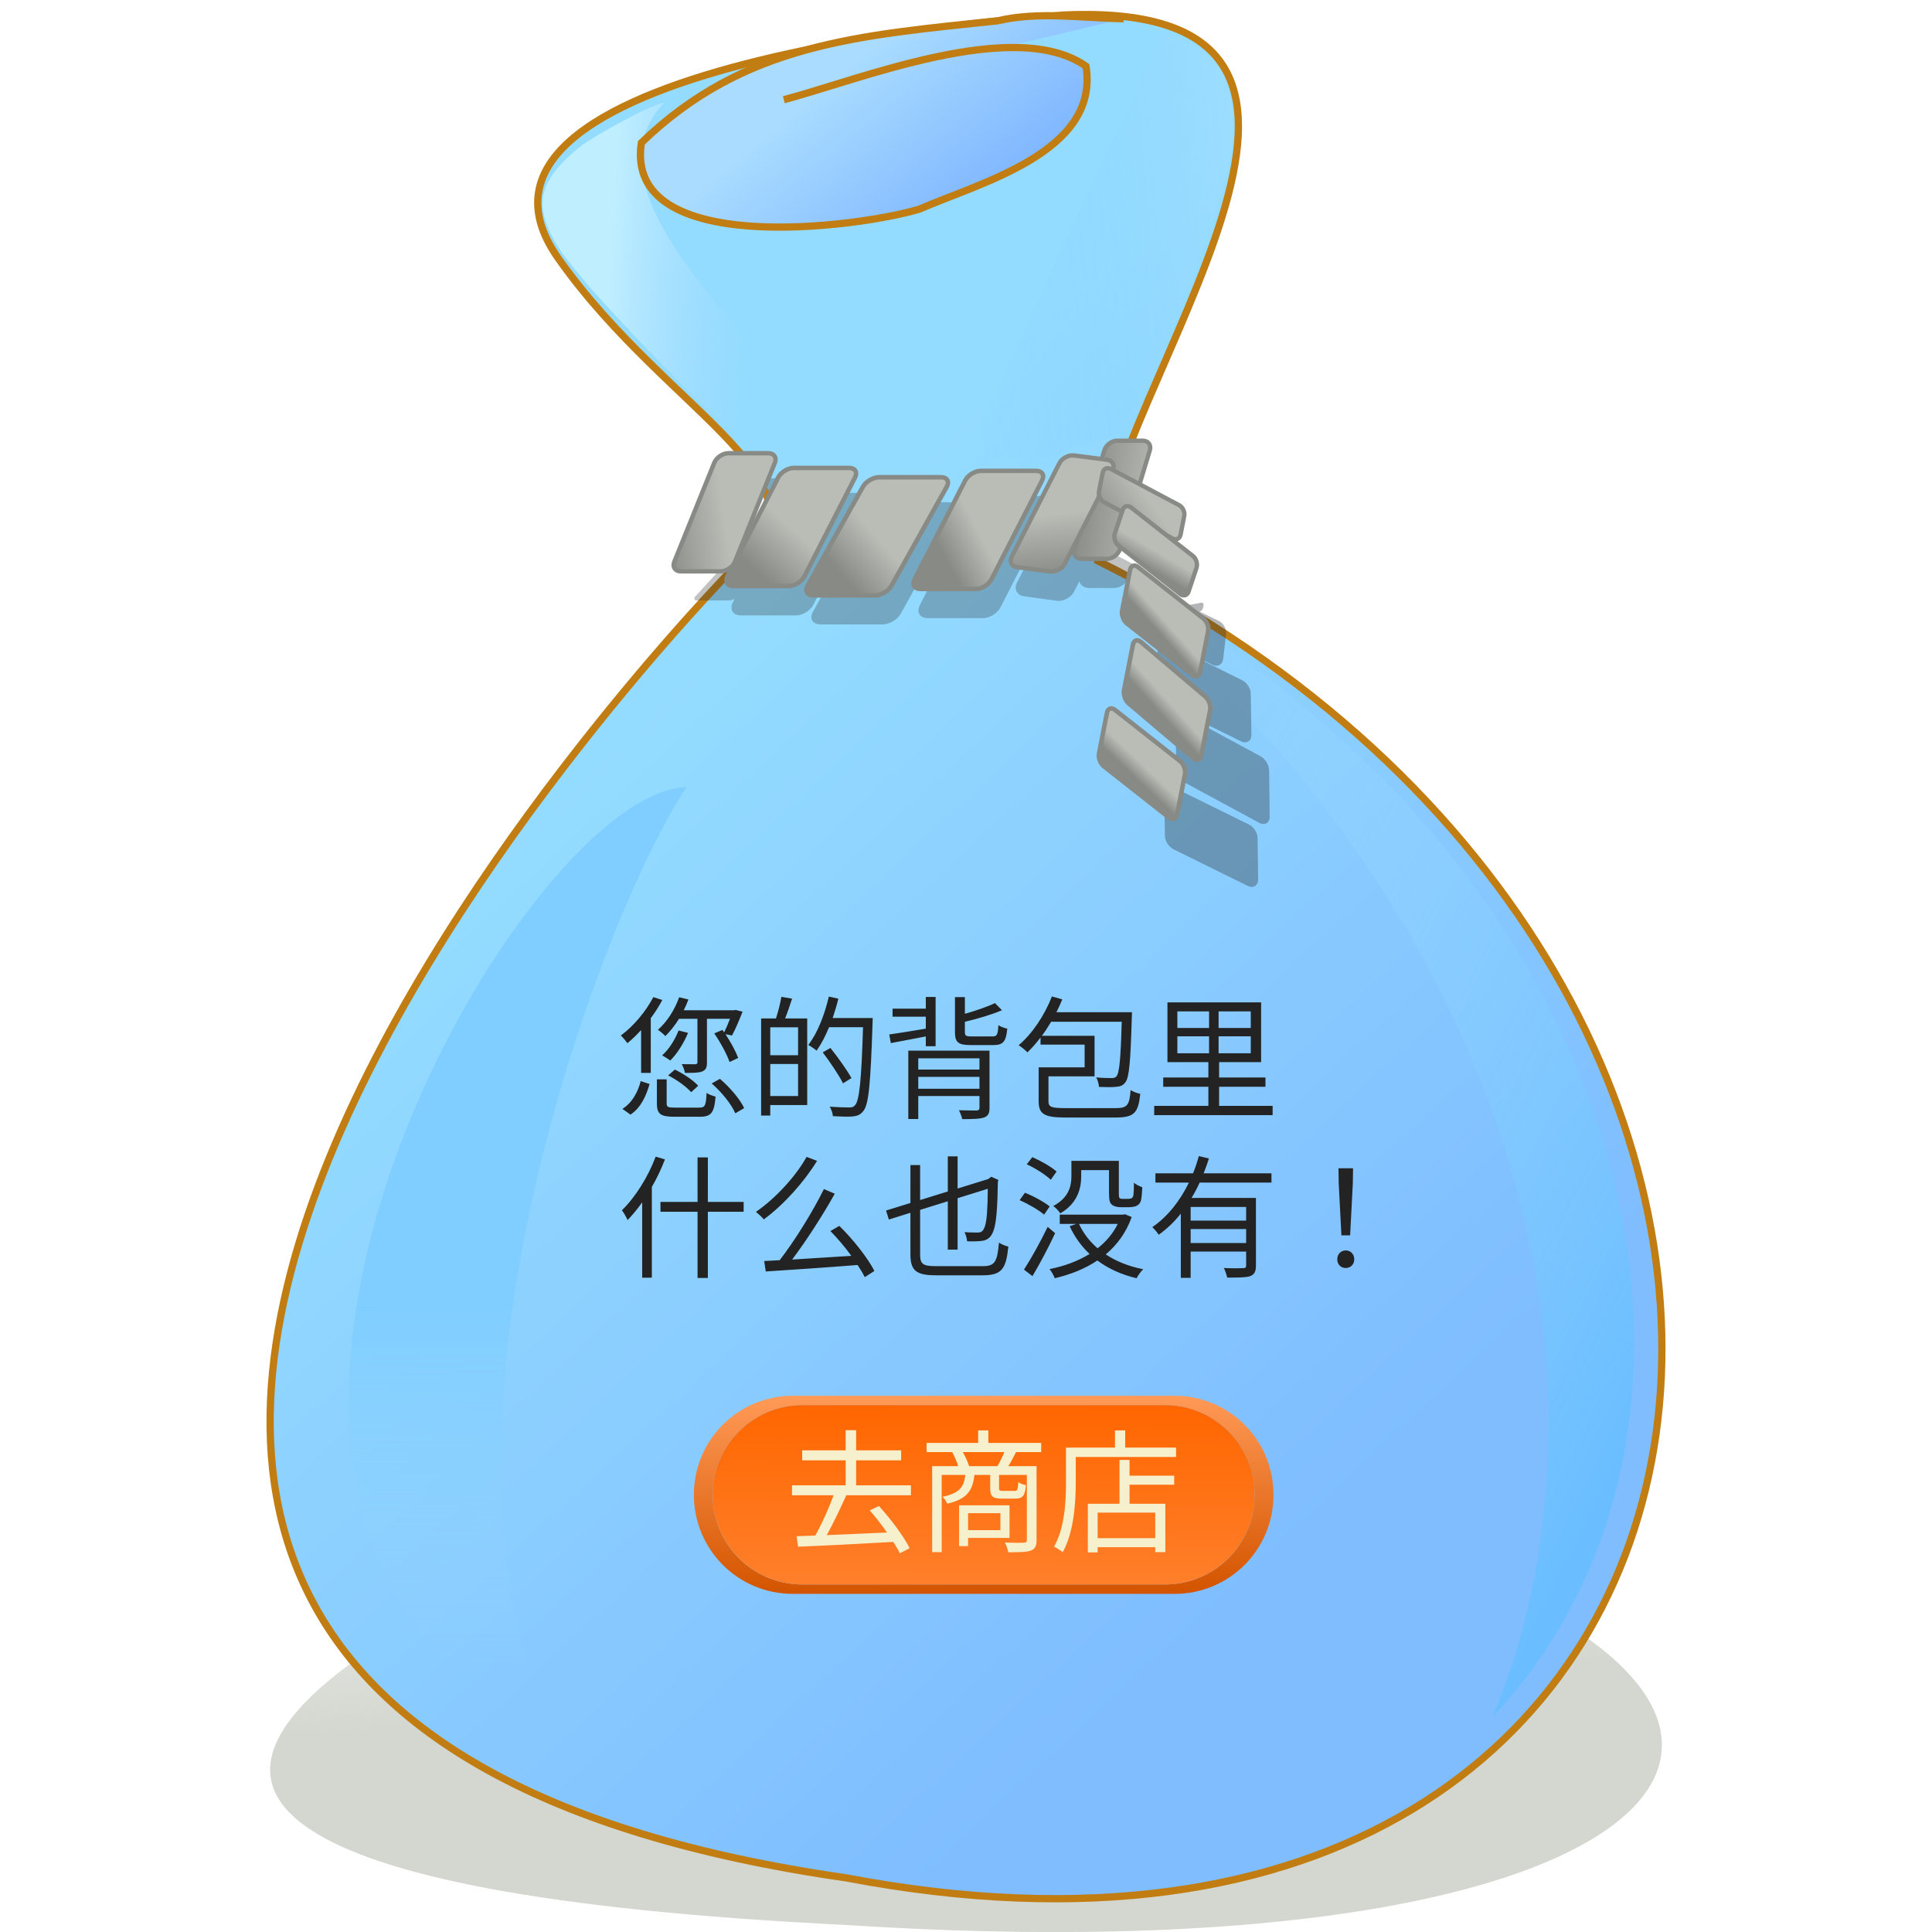
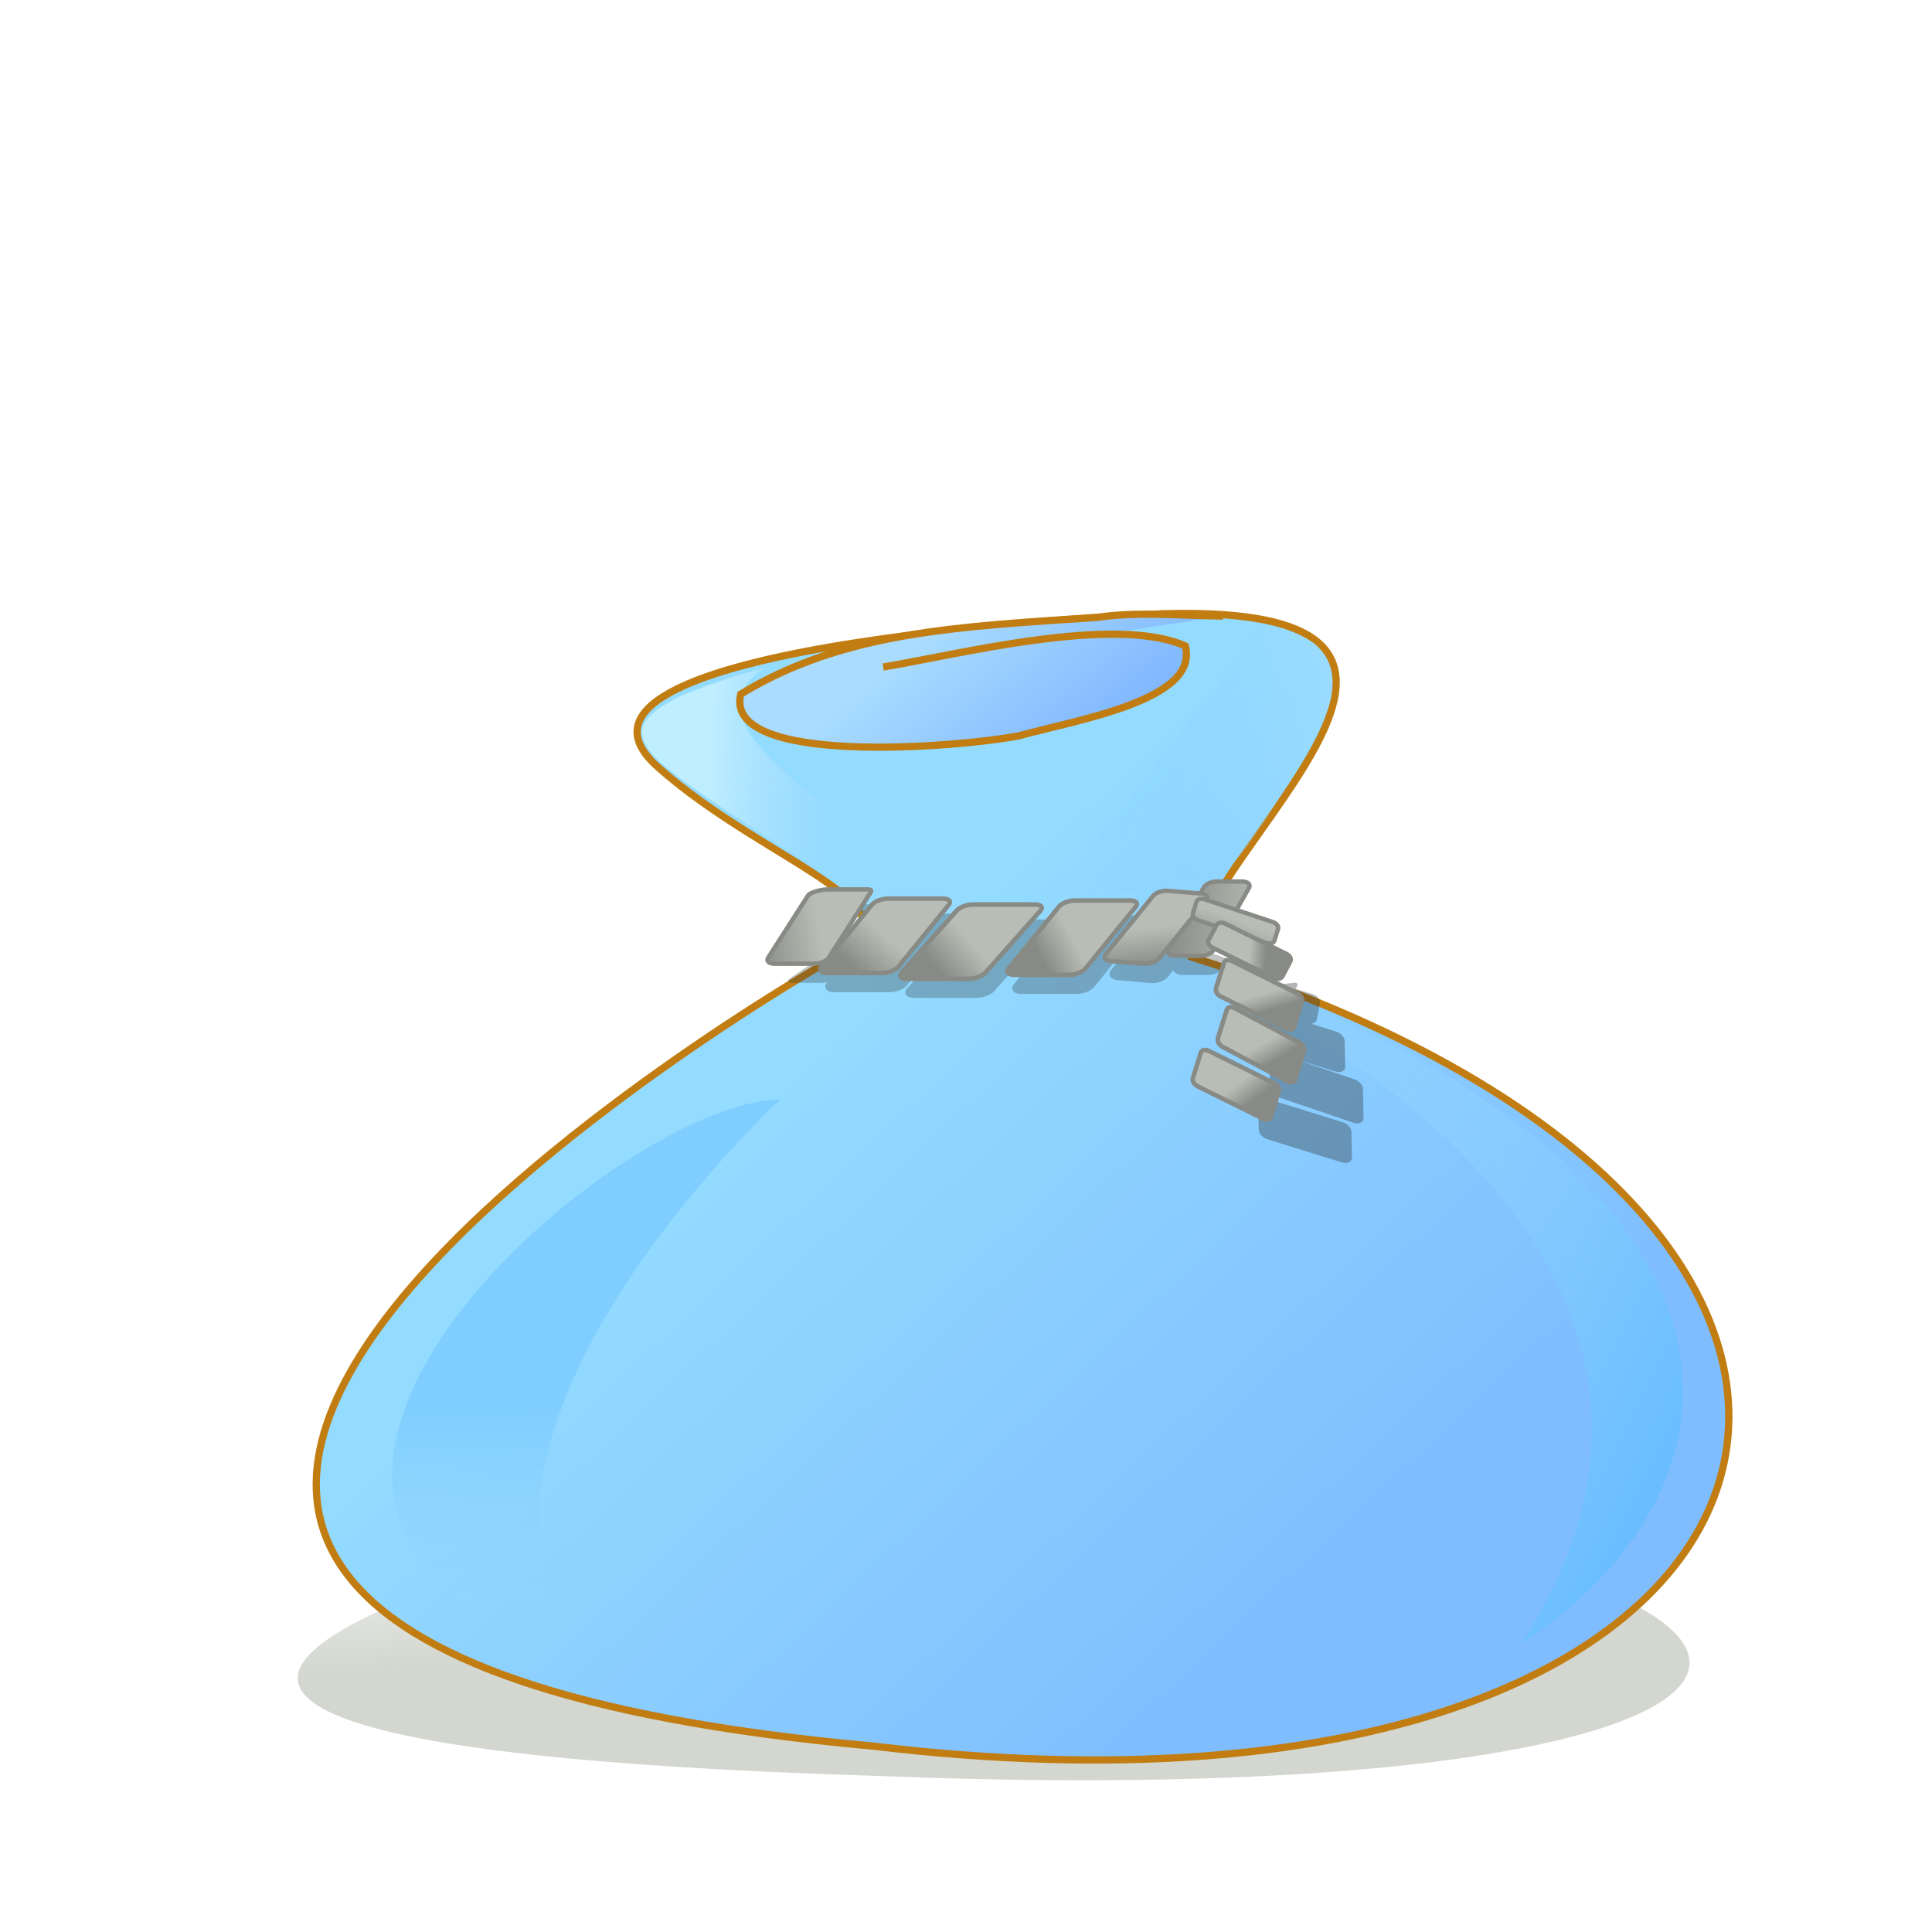
- <svg xmlns="http://www.w3.org/2000/svg" version="1.1" x="0px" y="0px" width="700px" height="700px" viewBox="0 0 700 700" enable-background="new 0 0 700 700" xml:space="preserve">
+ <svg xmlns="http://www.w3.org/2000/svg" version="1.1" id="图层_1" x="0px" y="0px" width="700px" height="700px" viewBox="0 0 700 700" enable-background="new 0 0 700 700" xml:space="preserve">
  <g id="背景">
-     <linearGradient id="SVGID_1_" gradientUnits="userSpaceOnUse" x1="0.884" y1="699.562" x2="0.826" y2="700.027" gradientTransform="matrix(504.269 0 0 -232.1615 -101.401 163026.547)">
+     <linearGradient id="SVGID_1_" gradientUnits="userSpaceOnUse" x1="1.303" y1="1.142" x2="1.265" y2="0.844" gradientTransform="matrix(504.269 0 0 232.1615 -300.6617 327.0826)">
      <stop offset="0" style="stop-color:#D3D7CF" />
      <stop offset="1" style="stop-color:#D3D7CF;stop-opacity:0" />
    </linearGradient>
-     <path fill="url(#SVGID_1_)" d="M385.637,467.914c0,0-234.998,5.028-183.388,29.962c40.46,19.546,104.74,28.033,63.146,38.32   c0,0-403.074,139.521,41.217,161.254c348.841,22.576,401.075-109.664,91.125-162.284   C401.518,513.82,517.979,465.983,385.637,467.914L385.637,467.914z" />
-     <linearGradient id="SVGID_2_" gradientUnits="userSpaceOnUse" x1="0.69" y1="700.051" x2="1.055" y2="699.53" gradientTransform="matrix(504.269 0 0 -682.6803 -101.401 478152.281)">
+     <path fill="url(#SVGID_1_)" d="M395.637,499.014c0,0-234.998,3.164-183.388,18.848c40.46,12.296,104.739,17.634,63.146,24.105   c0,0-403.074,87.766,41.217,101.435c348.841,14.202,401.075-68.982,91.125-102.084   C411.518,527.892,527.979,497.801,395.637,499.014L395.637,499.014z" />
+     <linearGradient id="SVGID_2_" gradientUnits="userSpaceOnUse" x1="1.177" y1="0.742" x2="1.447" y2="1.126" gradientTransform="matrix(504.269 0 0 682.6803 -300.6617 -135.2885)">
      <stop offset="0" style="stop-color:#94DCFF" />
      <stop offset="1" style="stop-color:#7FBDFF" />
    </linearGradient>
-     <path fill="url(#SVGID_2_)" stroke="#C17D11" stroke-width="2.632" d="M385.637,5.46c0,0-234.998,14.786-183.388,88.101   c40.46,57.475,104.74,82.429,63.146,112.681c0,0-403.074,410.274,41.217,474.148c348.841,66.384,401.075-322.46,91.125-477.206   c3.781-62.768,120.242-203.427-12.1-197.756V5.46z" />
-     <linearGradient id="SVGID_3_" gradientUnits="userSpaceOnUse" x1="0.569" y1="699.754" x2="0.569" y2="699.372" gradientTransform="matrix(122.3192 0 0 -345.0647 118.0779 241932.594)">
+     <path fill="url(#SVGID_2_)" stroke="#C17D11" stroke-width="2.632" d="M421.637,222.386c0,0-234.998,9.301-183.388,55.421   c40.46,36.152,102.739,51.85,61.146,70.88c0,0-427.074,243.805,17.217,283.984c348.841,41.758,425.075-188.565,115.125-285.907   c3.781-39.484,122.242-127.966-10.1-124.397V222.386z" />
+     <linearGradient id="SVGID_3_" gradientUnits="userSpaceOnUse" x1="0.839" y1="1.054" x2="0.839" y2="1.278" gradientTransform="matrix(122.3192 0 0 345.0647 109.7788 144.4042)">
      <stop offset="0" style="stop-color:#7FCEFF" />
      <stop offset="1" style="stop-color:#94D4FF;stop-opacity:0" />
    </linearGradient>
-     <path fill="url(#SVGID_3_)" d="M248.702,285.209c-61.022,1.268-213.37,267.552-47,345.065   C146.874,520.618,217.43,332.434,248.702,285.209L248.702,285.209z" />
-     <linearGradient id="SVGID_4_" gradientUnits="userSpaceOnUse" x1="1.101" y1="699.491" x2="0.366" y2="700.345" gradientTransform="matrix(174.984 0 0 -403.3155 382.4482 282670.719)">
+     <path fill="url(#SVGID_3_)" d="M282.702,398.361c-61.022,0.797-237.37,154.026-71,202.785   C156.874,532.167,251.43,428.068,282.702,398.361L282.702,398.361z" />
+     <linearGradient id="SVGID_4_" gradientUnits="userSpaceOnUse" x1="1.345" y1="1.209" x2="0.812" y2="0.591" gradientTransform="matrix(174.984 0 0 403.3155 347.8178 78.0032)">
      <stop offset="0" style="stop-color:#6ABEFF" />
      <stop offset="1" style="stop-color:#A9E3FF;stop-opacity:0.02" />
    </linearGradient>
-     <path fill="url(#SVGID_4_)" d="M419.69,218.728c-1.028,2.398-1.926,4.671-2.646,6.948   c139.582,123.227,170.372,284.787,123.738,396.361c94.757-100.292,60.186-294.424-121.092-403.315V218.728z" />
-     <linearGradient id="SVGID_5_" gradientUnits="userSpaceOnUse" x1="0.246" y1="699.49" x2="0.689" y2="699.461" gradientTransform="matrix(112.4288 0 0 -130.363 193.224 91286.062)">
+     <path fill="url(#SVGID_4_)" d="M453.69,356.543c-1.028,1.507-1.926,2.938-2.646,4.369   c139.581,77.516,146.372,164.869,99.737,235.054c94.757-63.089,84.187-170.931-97.092-239.429V356.543L453.69,356.543z" />
+     <linearGradient id="SVGID_5_" gradientUnits="userSpaceOnUse" x1="0.594" y1="2.941" x2="1.021" y2="2.968" gradientTransform="matrix(112.4288 0 0 130.363 189.865 -103.5748)">
      <stop offset="0" style="stop-color:#BFEEFF" />
      <stop offset="1" style="stop-color:#A9DAFF;stop-opacity:0" />
    </linearGradient>
-     <path fill="url(#SVGID_5_)" d="M240.702,37.196c-6.079,1.094-24.653,11.822-29.634,15.25c-7.182,5.771-15.796,13.48-14.365,23.703   c1.943,11.147,10.212,19.672,17.142,28.112c15.349,17.134,31.376,33.695,48.19,49.394c4.479,4.073,9.242,8.458,15.529,8.911   c3.852,5.211,10.89,3.695,16.611,3.56c4.611-0.878,12.768,1.629,14.799,1.42c-30.68-42.005-100.822-96.89-68.274-130.351   L240.702,37.196z" />
-     <linearGradient id="SVGID_6_" gradientUnits="userSpaceOnUse" x1="1.375" y1="699.698" x2="-0.048" y2="699.477" gradientTransform="matrix(99.03 0 0 -156.972 351.1624 109900.508)">
+     <path fill="url(#SVGID_5_)" d="M276.702,242.349c-6.079,0.688-24.653,7.437-29.635,9.594c-7.182,3.63-15.796,8.479-14.364,14.909   c1.942,7.014,10.212,12.375,17.142,17.686c15.349,10.777,31.376,21.194,48.19,31.07c4.479,2.563,9.241,5.32,15.528,5.605   c3.853,3.277,8.891,2.324,14.611,2.239c4.61-0.552,12.768,1.024,14.799,0.892c-30.68-26.423-98.822-60.947-66.274-81.996   L276.702,242.349z" />
+     <linearGradient id="SVGID_6_" gradientUnits="userSpaceOnUse" x1="1.679" y1="2.442" x2="0.29" y2="2.657" gradientTransform="matrix(99.03 0 0 156.972 354.524 -128.7699)">
      <stop offset="0" style="stop-color:#A9E3FF" />
      <stop offset="1" style="stop-color:#7FCEFF;stop-opacity:0" />
    </linearGradient>
-     <path fill="url(#SVGID_6_)" d="M421.307,12.065c-24.511,52.29-49.023,104.579-73.531,156.869c6.788,0.933,12.284-4.85,19.769-3.228   c6.442-0.368,13.446,0.733,19.38-2.303c4.421-5.615,12.691-1.898,17.582-6.704c8.427-8.194,12.125-19.806,16.928-30.251   c9.046-22.366,19.083-44.6,24.122-68.303c2.181-11.783,2.105-25.25-5.147-35.356C435.698,17.018,428.411,13.742,421.307,12.065   L421.307,12.065z" />
-     <linearGradient id="SVGID_7_" gradientUnits="userSpaceOnUse" x1="1.049" y1="698.942" x2="0.555" y2="699.205" gradientTransform="matrix(175.0842 0 0 -76.592 197.3104 53587.973)">
+     <path fill="url(#SVGID_6_)" d="M457.307,226.541c-24.511,32.893-51.023,65.784-75.531,98.677c6.788,0.588,12.284-3.051,19.77-2.03   c6.441-0.232,15.445,0.461,21.38-1.449c4.421-3.532,12.69-1.194,17.582-4.216c8.427-5.156,12.125-12.459,16.928-19.031   c9.046-14.069,19.083-28.054,24.122-42.964c2.181-7.412,2.104-15.884-5.147-22.241C471.698,229.657,464.41,227.596,457.307,226.541   L457.307,226.541z" />
+     <linearGradient id="SVGID_7_" gradientUnits="userSpaceOnUse" x1="1.439" y1="5.121" x2="0.944" y2="4.858" gradientTransform="matrix(175.0842 0 0 76.592 162.5711 -135.1053)">
      <stop offset="0" style="stop-color:#7FB6FF" />
      <stop offset="1" style="stop-color:#A9DCFF" />
    </linearGradient>
-     <path fill="url(#SVGID_7_)" stroke="#C17D11" stroke-width="2.62" d="M407.12,6.782c-15.207-0.233-30.615-2.729-45.646,0.748   c-50.362,5.354-91.8,8.126-129.099,44.205c-6.347,41.631,78.064,30.881,100.818,24.014c21.433-9.428,65.395-20.564,60.274-51.782   c-25.868-18.031-82.096,4.958-109.471,12.161" />
-     <radialGradient id="SVGID_8_" cx="138.986" cy="367.93" r="16.5" gradientTransform="matrix(2.0397 0 0 -2.5342 70.0883 1943.036)" gradientUnits="userSpaceOnUse">
+     <path fill="url(#SVGID_7_)" stroke="#C17D11" stroke-width="2.62" d="M443.119,223.218c-15.207-0.147-30.614-1.717-45.646,0.47   c-50.362,3.369-91.8,5.112-129.099,27.808c-6.348,26.187,78.063,19.425,100.817,15.105c21.434-5.93,65.396-12.935,60.274-32.573   c-25.868-11.342-82.097,3.118-109.471,7.649" />
+     <radialGradient id="SVGID_8_" cx="118.453" cy="295.69" r="16.5" gradientTransform="matrix(2.0397 0 0 1.5941 121.9677 369.0484)" gradientUnits="userSpaceOnUse">
      <stop offset="0" style="stop-color:#FFFFC0" />
      <stop offset="1" style="stop-color:#FFFFC0;stop-opacity:0" />
    </radialGradient>
-     <path fill="url(#SVGID_8_)" d="M345.052,585.445c-1.319,1.319-28.368-22.644-30.13-22.027c-1.761,0.616-7.968,36.217-9.822,36.008   s0.018-36.298-1.563-37.29c-1.58-0.993-33.283,16.351-34.276,14.771c-0.992-1.58,28.389-22.619,28.18-24.473   c-0.208-1.854-33.534-15.828-32.918-17.589c0.616-1.762,35.383,8.093,36.703,6.773c1.319-1.32-8.534-36.088-6.773-36.704   c1.762-0.616,15.734,32.71,17.589,32.919s22.893-29.173,24.473-28.18s-15.764,32.696-14.771,34.276   c0.992,1.58,37.081-0.291,37.29,1.563s-35.391,8.062-36.008,9.823C322.408,557.077,346.372,584.127,345.052,585.445   L345.052,585.445z" />
+     <path fill="url(#SVGID_8_)" d="M355.052,572.946c-1.319,0.831-28.368-14.243-30.13-13.854c-1.762,0.387-7.969,22.782-9.822,22.651   c-1.854-0.133,0.018-22.834-1.563-23.458c-1.579-0.624-33.282,10.284-34.275,9.291c-0.992-0.993,28.389-14.229,28.18-15.394   c-0.208-1.167-33.533-9.958-32.918-11.065c0.616-1.107,35.383,5.091,36.703,4.261c1.319-0.83-8.534-22.701-6.772-23.089   c1.762-0.386,15.733,20.577,17.588,20.709c1.855,0.132,22.894-18.352,24.474-17.728c1.58,0.625-15.765,20.566-14.771,21.562   c0.992,0.993,37.081-0.182,37.29,0.983c0.209,1.166-35.391,5.071-36.008,6.178C332.407,555.102,356.371,572.119,355.052,572.946   L355.052,572.946z" />
    <g>
-       <path opacity="0.301" fill="#2E3436" stroke="#2E3436" stroke-width="1.538" stroke-linejoin="round" enable-background="new    " d="    M405.057,170.284c-1.056,0.61-1.919,1.505-2.263,2.64l-1.005,3.268l-10.057-1.382c-2.027-0.263-4.35,1.069-5.279,2.891    l-17.346,33.813c-0.929,1.821-0.016,3.509,2.011,3.771l11.941,1.634c2.028,0.263,4.477-1.069,5.405-2.891l4.525-8.799l-1.131,3.52    c-0.583,1.926,0.628,3.52,2.64,3.52h9.175c2.012,0,4.068-1.594,4.651-3.52l1.257-4.022c-3.673-1.955-7.407-3.895-11.188-5.782    C398.897,190.609,401.428,180.839,405.057,170.284L405.057,170.284z M278.106,174.054c3.723,9.573,1.057,18.452-11.941,27.905    c0,0-5.58,5.729-13.827,14.832h11.438c1.924,0,3.983-1.291,4.902-3.017l-2.514,4.902c-0.986,1.926-0.028,3.52,2.137,3.52h20.111    c2.164,0,4.671-1.594,5.656-3.52l18.352-35.823c0.986-1.926,0.028-3.52-2.137-3.52h-20.111c-2.163,0-4.67,1.594-5.656,3.52    l-15.335,30.041l14.204-35.446c0.776-1.925-0.312-3.394-2.389-3.394L278.106,174.054L278.106,174.054z M358.048,180.466    c-2.163,0-4.796,1.469-5.782,3.394l-18.352,35.823c-0.985,1.926-0.028,3.52,2.137,3.52h20.112c2.163,0,4.67-1.594,5.655-3.52    l18.353-35.823c0.985-1.925,0.028-3.394-2.137-3.394H358.048L358.048,180.466z M321.094,182.728c-2.206,0-4.833,1.594-5.908,3.52    l-19.986,35.823c-1.075,1.926-0.194,3.394,2.012,3.394h22.5c2.205,0,4.831-1.468,5.907-3.394l19.986-35.823    c1.075-1.926,0.194-3.52-2.012-3.52H321.094z" />
+       <path opacity="0.301" fill="#2E3436" stroke="#2E3436" stroke-width="1.538" stroke-linejoin="round" enable-background="new    " d="    M439.057,326.068c-1.056,0.384-1.919,0.947-2.263,1.66l-1.006,2.057l-10.057-0.87c-2.027-0.165-4.35,0.672-5.279,1.819    l-17.346,21.27c-0.929,1.145-0.016,2.207,2.011,2.371l11.941,1.029c2.028,0.165,4.477-0.673,5.405-1.818l4.524-5.536l-1.131,2.215    c-0.583,1.21,0.628,2.214,2.64,2.214h9.176c2.012,0,4.067-1.004,4.65-2.214l1.257-2.531c-3.673-1.229-7.406-2.45-11.188-3.637    C432.897,338.854,435.428,332.708,439.057,326.068L439.057,326.068z M312.106,328.44c3.724,6.021,1.058,11.606-11.94,17.553    c0,0-5.58,3.603-13.827,9.33h11.438c1.925,0,3.983-0.813,4.902-1.897l-2.514,3.084c-0.986,1.21-0.028,2.213,2.137,2.213h20.111    c2.164,0,4.671-1.003,5.655-2.213l18.353-22.535c0.985-1.211,0.027-2.214-2.138-2.214h-20.11c-2.163,0-4.67,1.002-5.656,2.214    l-15.335,18.897l14.204-22.298c0.776-1.21-0.313-2.134-2.389-2.134H312.106L312.106,328.44z M392.048,332.473    c-2.163,0-4.796,0.925-5.782,2.135l-18.353,22.535c-0.984,1.21-0.027,2.213,2.138,2.213h20.111c2.163,0,4.67-1.003,5.655-2.213    l18.354-22.535c0.984-1.21,0.027-2.135-2.138-2.135H392.048L392.048,332.473z M355.094,333.896c-2.206,0-4.833,1.002-5.908,2.214    L329.2,358.643c-1.075,1.212-0.194,2.136,2.012,2.136h22.5c2.204,0,4.831-0.924,5.906-2.136l19.986-22.533    c1.075-1.212,0.194-2.214-2.012-2.214H355.094z" />
      <g>
-         <linearGradient id="SVGID_9_" gradientUnits="userSpaceOnUse" x1="0.396" y1="698.355" x2="0.221" y2="698.077" gradientTransform="matrix(27.85 0 21.9147 -42.7937 -14960.753 30077.182)">
+         <linearGradient id="SVGID_9_" gradientUnits="userSpaceOnUse" x1="4.226" y1="7.24" x2="4.071" y2="7.487" gradientTransform="matrix(27.85 0 -21.9147 42.7937 429.4586 29.8174)">
          <stop offset="0" style="stop-color:#BABDB6" />
          <stop offset="1" style="stop-color:#888A85" />
        </linearGradient>
-         <path fill="url(#SVGID_9_)" stroke="#888A85" stroke-width="1.63" stroke-linejoin="round" d="M355.4,170.602h20.041     c2.156,0,3.107,1.556,2.124,3.476L359.21,209.92c-0.983,1.92-3.528,3.476-5.685,3.476h-20.04c-2.157,0-3.108-1.556-2.125-3.476     l18.354-35.842C350.698,172.158,353.243,170.602,355.4,170.602z" />
-         <linearGradient id="SVGID_10_" gradientUnits="userSpaceOnUse" x1="0.553" y1="698.355" x2="0.393" y2="698.03" gradientTransform="matrix(30.3788 0 23.9054 -42.7957 -16393.482 30080.875)">
+         <path fill="url(#SVGID_9_)" stroke="#888A85" stroke-width="1.63" stroke-linejoin="round" d="M389.4,326.268h20.041     c2.156,0,3.107,0.979,2.124,2.186l-18.354,22.548c-0.983,1.207-3.528,2.186-5.686,2.186h-20.04c-2.157,0-3.107-0.979-2.125-2.186     l18.354-22.548C384.698,327.247,387.242,326.268,389.4,326.268z" />
+         <linearGradient id="SVGID_10_" gradientUnits="userSpaceOnUse" x1="4.428" y1="7.222" x2="4.292" y2="7.497" gradientTransform="matrix(30.3788 0 -23.9054 42.7957 389.9468 32.0852)">
          <stop offset="0" style="stop-color:#BABDB6" />
          <stop offset="1" style="stop-color:#888A85" />
        </linearGradient>
-         <path fill="url(#SVGID_10_)" stroke="#888A85" stroke-width="1.646" stroke-linejoin="round" d="M318.555,172.914h22.417     c2.198,0,3.111,1.557,2.039,3.476l-20.022,35.845c-1.072,1.92-3.724,3.476-5.922,3.476H294.65c-2.198,0-3.111-1.556-2.039-3.476     l20.021-35.845C313.704,174.47,316.357,172.914,318.555,172.914z" />
-         <linearGradient id="SVGID_11_" gradientUnits="userSpaceOnUse" x1="-0.008" y1="698.678" x2="-1.613" y2="698.106" gradientTransform="matrix(16.4584 0 12.9512 -42.795 -8626.461 30067.182)">
+         <path fill="url(#SVGID_10_)" stroke="#888A85" stroke-width="1.646" stroke-linejoin="round" d="M352.555,327.721h22.417     c2.198,0,3.11,0.981,2.039,2.188l-20.022,22.548c-1.072,1.209-3.724,2.186-5.922,2.186H328.65c-2.197,0-3.11-0.977-2.039-2.186     l20.021-22.548C347.703,328.701,350.357,327.721,352.555,327.721z" />
+         <linearGradient id="SVGID_11_" gradientUnits="userSpaceOnUse" x1="3.671" y1="6.947" x2="1.747" y2="7.634" gradientTransform="matrix(16.4584 0 -12.9512 42.795 490.5176 18.8953)">
          <stop offset="0" style="stop-color:#BABDB6" />
          <stop offset="1" style="stop-color:#888A85" />
        </linearGradient>
-         <path fill="url(#SVGID_11_)" stroke="#888A85" stroke-width="1.572" stroke-linejoin="round" d="M404.829,159.669h9.196     c2.005,0,3.16,1.557,2.579,3.476l-10.848,35.845c-0.581,1.919-2.678,3.476-4.683,3.476h-9.196c-2.006,0-3.16-1.557-2.579-3.476     l10.848-35.845C400.727,161.225,402.823,159.669,404.829,159.669z" />
-         <linearGradient id="SVGID_12_" gradientUnits="userSpaceOnUse" x1="0.172" y1="698.21" x2="0.243" y2="697.618" gradientTransform="matrix(19.2604 2.4913 20.6447 -40.4792 -14032.824 28448.588)">
+         <path fill="url(#SVGID_11_)" stroke="#888A85" stroke-width="1.572" stroke-linejoin="round" d="M440.828,319.391h9.196     c2.005,0,3.16,0.978,2.579,2.186l-12.848,22.549c-0.581,1.207-2.679,2.186-4.684,2.186h-9.195c-2.007,0-3.16-0.979-2.579-2.186     l12.848-22.549C436.727,320.369,438.823,319.391,440.828,319.391z" />
+         <linearGradient id="SVGID_12_" gradientUnits="userSpaceOnUse" x1="5.225" y1="7.453" x2="5.27" y2="7.822" gradientTransform="matrix(19.2604 2.4913 -20.6447 40.4792 472.0482 21.2665)">
          <stop offset="0" style="stop-color:#BABDB6" />
          <stop offset="1" style="stop-color:#888A85" />
        </linearGradient>
-         <path fill="url(#SVGID_12_)" stroke="#888A85" stroke-width="1.585" stroke-linejoin="round" d="M389.172,165.033l11.94,1.544     c2.021,0.262,2.91,1.945,1.983,3.762l-17.291,33.903c-0.926,1.816-3.315,3.076-5.337,2.814l-11.94-1.545     c-2.021-0.261-2.909-1.945-1.983-3.761l17.292-33.903C384.762,166.031,387.152,164.771,389.172,165.033z" />
-         <linearGradient id="SVGID_13_" gradientUnits="userSpaceOnUse" x1="0.396" y1="698.355" x2="0.245" y2="697.982" gradientTransform="matrix(27.85 0 21.9147 -42.7937 -15028.534 30076.119)">
+         <path fill="url(#SVGID_12_)" stroke="#888A85" stroke-width="1.585" stroke-linejoin="round" d="M423.172,322.765l11.939,0.972     c2.021,0.163,2.91,1.223,1.983,2.366l-17.291,21.326c-0.926,1.143-3.315,1.935-5.337,1.771l-11.94-0.972     c-2.021-0.164-2.909-1.225-1.982-2.366l17.292-21.326C418.762,323.392,421.152,322.6,423.172,322.765z" />
+         <linearGradient id="SVGID_13_" gradientUnits="userSpaceOnUse" x1="4.235" y1="7.25" x2="4.112" y2="7.555" gradientTransform="matrix(27.85 0 -21.9147 42.7937 361.6773 28.7549)">
          <stop offset="0" style="stop-color:#BABDB6" />
          <stop offset="1" style="stop-color:#888A85" />
        </linearGradient>
-         <path fill="url(#SVGID_13_)" stroke="#888A85" stroke-width="1.63" stroke-linejoin="round" d="M287.626,169.539h20.04     c2.156,0,3.107,1.556,2.125,3.476l-18.355,35.843c-0.982,1.919-3.527,3.476-5.685,3.476h-20.04c-2.156,0-3.107-1.557-2.125-3.476     l18.355-35.843C282.924,171.094,285.469,169.539,287.626,169.539z" />
-         <linearGradient id="SVGID_14_" gradientUnits="userSpaceOnUse" x1="-0.116" y1="698.353" x2="-0.648" y2="697.781" gradientTransform="matrix(21.9497 0 17.2717 -42.7938 -11796.741 30070.83)">
+         <path fill="url(#SVGID_13_)" stroke="#888A85" stroke-width="1.63" stroke-linejoin="round" d="M321.626,325.6h20.04     c2.155,0,3.106,0.979,2.125,2.186l-18.355,22.548c-0.981,1.206-3.526,2.186-5.685,2.186h-20.04c-2.156,0-3.107-0.979-2.125-2.186     l18.354-22.548C316.924,326.578,319.469,325.6,321.626,325.6z" />
+         <linearGradient id="SVGID_14_" gradientUnits="userSpaceOnUse" x1="3.588" y1="7.292" x2="3.073" y2="7.846" gradientTransform="matrix(21.9497 0 -17.2717 42.7938 343.9998 23.3769)">
          <stop offset="0" style="stop-color:#BABDB6" />
          <stop offset="1" style="stop-color:#888A85" />
        </linearGradient>
-         <path fill="url(#SVGID_14_)" stroke="#888A85" stroke-width="1.597" stroke-linejoin="round" d="M263.937,164.212h14.454     c2.07,0,3.12,1.556,2.346,3.476l-14.467,35.842c-0.774,1.92-3.081,3.476-5.15,3.476h-14.454c-2.069,0-3.12-1.556-2.345-3.476     l14.466-35.842C259.561,165.767,261.867,164.212,263.937,164.212z" />
+         <path fill="url(#SVGID_14_)" stroke="#888A85" stroke-width="1.597" stroke-linejoin="round" d="M299.937,322.248h14.454     c2.07,0,1.12,0.981,0.346,2.188l-14.467,22.546c-0.773,1.207-3.081,2.187-5.149,2.187h-14.454c-2.069,0-3.12-0.98-2.346-2.187     l14.467-22.546C293.561,323.227,297.867,322.248,299.937,322.248z" />
      </g>
-       <path opacity="0.365" fill="#2E3436" stroke="#2E3436" stroke-width="1.538" stroke-linejoin="round" enable-background="new    " d="    M411.991,223.668c-0.173,1.521,0.744,3.25,2.115,3.922l25.534,12.582c1.375,0.675,2.599,0.031,2.771-1.484l1.058-8.962    c0.173-1.521-0.769-3.371-2.144-4.043l-10.731-5.181l2.176,0.567c1.448,0.414,2.566-0.446,2.542-1.95L411.991,223.668    L411.991,223.668z M420.808,233.752c-0.466,0.294-0.684,0.877-0.671,1.686l0.217,14.987c0.024,1.616,1.234,3.467,2.687,4.183    l26.97,13.306c1.452,0.716,2.646,0.036,2.623-1.58l-0.218-14.987c-0.023-1.617-1.234-3.472-2.687-4.188l-26.998-13.427    C422.007,233.374,421.275,233.458,420.808,233.752L420.808,233.752z M427.389,259.981c-0.467,0.285-0.684,0.86-0.672,1.686    l0.213,16.785c0.024,1.648,1.287,3.651,2.739,4.432l26.985,14.589c1.452,0.78,2.643,0.064,2.619-1.584l-0.214-16.785    c-0.023-1.649-1.282-3.648-2.734-4.433l-26.986-14.585C428.612,259.691,427.856,259.699,427.389,259.981L427.389,259.981z     M424.131,285.856c-0.934-0.02-1.553,0.651-1.533,1.866l0.246,15.108c0.023,1.616,1.23,3.471,2.683,4.187l26.97,13.306    c1.451,0.712,2.622-0.088,2.594-1.705l-0.217-14.987c-0.024-1.621-1.231-3.471-2.683-4.187l-26.974-13.307    C424.855,285.961,424.441,285.86,424.131,285.856L424.131,285.856z" />
+       <path opacity="0.365" fill="#2E3436" stroke="#2E3436" stroke-width="1.538" stroke-linejoin="round" enable-background="new    " d="    M445.99,359.648c-0.173,0.957,0.744,2.045,2.115,2.468l25.534,7.913c1.375,0.426,2.599,0.021,2.771-0.933l1.059-5.637    c0.173-0.957-0.77-2.12-2.145-2.544l-10.73-3.258l2.176,0.355c1.448,0.262,2.566-0.28,2.542-1.227L445.99,359.648L445.99,359.648z     M454.808,365.992c-0.466,0.185-0.685,0.553-0.671,1.061l0.217,9.428c0.024,1.017,1.234,2.182,2.688,2.631l26.97,8.37    c1.452,0.449,2.646,0.022,2.623-0.994l-0.218-9.428c-0.023-1.017-1.234-2.184-2.688-2.634l-26.998-8.446    C456.007,365.755,455.275,365.806,454.808,365.992L454.808,365.992z M461.389,382.491c-0.467,0.181-0.685,0.542-0.672,1.062    l0.213,10.558c0.023,1.037,1.287,2.298,2.739,2.787l26.984,9.18c1.452,0.489,2.644,0.038,2.619-0.997l-0.214-10.559    c-0.023-1.038-1.282-2.297-2.734-2.79l-26.985-9.175C462.612,382.308,461.856,382.314,461.389,382.491L461.389,382.491z     M458.131,398.768c-0.935-0.015-1.554,0.407-1.533,1.173l0.246,9.503c0.022,1.018,1.229,2.185,2.683,2.635l26.97,8.371    c1.451,0.447,2.622-0.058,2.595-1.073l-0.218-9.427c-0.023-1.021-1.23-2.186-2.683-2.635l-26.974-8.371    C458.855,398.834,458.441,398.77,458.131,398.768L458.131,398.768z" />
      <g transform="matrix(.14367 -.7341 .7341 .14367 -51.284 325.63)">
-         <linearGradient id="SVGID_15_" gradientUnits="userSpaceOnUse" x1="-480.528" y1="158.797" x2="-480.704" y2="158.519" gradientTransform="matrix(-12.0863 31.4149 23.5931 -6.1482 -9300.734 16667.277)">
+         <linearGradient id="SVGID_15_" gradientUnits="userSpaceOnUse" x1="-410.288" y1="-505.841" x2="-410.464" y2="-505.563" gradientTransform="matrix(15.5833 -1.508476e-005 -12.2622 23.945 275.4228 12787.034)">
          <stop offset="0" style="stop-color:#BABDB6" />
          <stop offset="1" style="stop-color:#888A85" />
        </linearGradient>
-         <path fill="url(#SVGID_15_)" stroke="#888A85" stroke-width="2.179" stroke-linejoin="round" d="M254.547,573.887l20.04,0.001     c2.156,0,3.109,1.556,2.125,3.475l-18.355,35.842c-0.983,1.919-3.527,3.476-5.684,3.475l-20.041,0     c-2.156,0-3.107-1.556-2.125-3.475l18.355-35.842C249.844,575.444,252.391,573.888,254.547,573.887z" />
-         <linearGradient id="SVGID_16_" gradientUnits="userSpaceOnUse" x1="-480.446" y1="159.215" x2="-480.607" y2="158.889" gradientTransform="matrix(-13.1845 31.4163 25.7356 -6.1485 -10215.683 16676.309)">
+         <path fill="url(#SVGID_15_)" stroke="#888A85" stroke-width="2.179" stroke-linejoin="round" d="M83.683,653.642l12.88,1.402     c1.386,0.15,2.107,1.752,1.608,3.575l-9.29,34.068c-0.497,1.824-2.025,3.182-3.41,3.03l-12.883-1.4     c-1.385-0.151-2.104-1.753-1.607-3.577l9.291-34.068C80.77,654.848,82.298,653.492,83.683,653.642z" />
+         <linearGradient id="SVGID_16_" gradientUnits="userSpaceOnUse" x1="-407.52" y1="-505.957" x2="-407.678" y2="-505.635" gradientTransform="matrix(16.9983 -3.400351e-005 -13.3762 23.9461 220.5297 12795.886)">
          <stop offset="0" style="stop-color:#BABDB6" />
          <stop offset="1" style="stop-color:#888A85" />
        </linearGradient>
-         <path fill="url(#SVGID_16_)" stroke="#888A85" stroke-width="2.2" stroke-linejoin="round" d="M216.93,582.179l22.417,0     c2.199-0.001,3.112,1.557,2.04,3.476l-20.023,35.844c-1.072,1.919-3.723,3.476-5.922,3.475l-22.417,0     c-2.199,0.001-3.113-1.555-2.04-3.475l20.023-35.846C212.08,583.735,214.731,582.18,216.93,582.179z" />
-         <linearGradient id="SVGID_17_" gradientUnits="userSpaceOnUse" x1="-481.395" y1="156.622" x2="-482.998" y2="156.05" gradientTransform="matrix(-7.1429 31.4158 13.9428 -6.1484 -5295.976 16645.693)">
+         <path fill="url(#SVGID_16_)" stroke="#888A85" stroke-width="2.2" stroke-linejoin="round" d="M60.087,659.19l14.408,1.568     c1.412,0.152,2.107,1.753,1.553,3.571l-10.364,33.954c-0.553,1.816-2.148,3.168-3.563,3.013l-14.407-1.568     c-1.415-0.153-2.111-1.751-1.556-3.571l10.364-33.955C57.077,660.386,58.673,659.037,60.087,659.19z" />
+         <linearGradient id="SVGID_17_" gradientUnits="userSpaceOnUse" x1="-429.141" y1="-505.378" x2="-430.803" y2="-504.785" gradientTransform="matrix(9.2092 -3.229133e-005 -7.2468 23.9457 406.5908 12765.34)">
          <stop offset="0" style="stop-color:#BABDB6" />
          <stop offset="1" style="stop-color:#888A85" />
        </linearGradient>
-         <path fill="url(#SVGID_17_)" stroke="#888A85" stroke-width="2.101" stroke-linejoin="round" d="M309.028,551.806l9.196,0     c2.005,0,3.159,1.557,2.579,3.476l-10.847,35.844c-0.581,1.919-2.677,3.476-4.683,3.476l-9.196,0     c-2.005,0-3.161-1.556-2.579-3.476l10.847-35.844C304.925,553.363,307.022,551.806,309.028,551.806z" />
-         <linearGradient id="SVGID_18_" gradientUnits="userSpaceOnUse" x1="-480.53" y1="156.503" x2="-480.458" y2="155.911" gradientTransform="matrix(-12.3881 30.0737 17.1051 -3.9868 -8343.741 15659.493)">
+         <path fill="url(#SVGID_17_)" stroke="#888A85" stroke-width="2.101" stroke-linejoin="round" d="M117.154,635.672l5.913,0.643     c1.288,0.14,2.138,1.757,1.899,3.608l-4.465,34.595c-0.238,1.852-1.478,3.241-2.767,3.101l-5.911-0.643     c-1.288-0.14-2.141-1.755-1.901-3.608l4.465-34.595C114.627,636.921,115.865,635.532,117.154,635.672z" />
+         <linearGradient id="SVGID_18_" gradientUnits="userSpaceOnUse" x1="-420.235" y1="-503.627" x2="-420.189" y2="-503.249" gradientTransform="matrix(10.7771 1.394 -11.5516 22.6499 -1184.096 12658.947)">
          <stop offset="0" style="stop-color:#BABDB6" />
          <stop offset="1" style="stop-color:#888A85" />
        </linearGradient>
-         <path fill="url(#SVGID_18_)" stroke="#888A85" stroke-width="2.119" stroke-linejoin="round" d="M290.453,563.222l11.941,1.545     c2.021,0.262,2.909,1.945,1.983,3.761l-17.291,33.903c-0.926,1.816-3.314,3.076-5.336,2.815l-11.941-1.545     c-2.021-0.262-2.909-1.945-1.984-3.761l17.293-33.904C286.043,564.221,288.431,562.96,290.453,563.222z" />
-         <linearGradient id="SVGID_19_" gradientUnits="userSpaceOnUse" x1="-480.526" y1="158.799" x2="-480.677" y2="158.426" gradientTransform="matrix(-12.0863 31.4149 23.5931 -6.1482 -9370.779 16669.576)">
+         <path fill="url(#SVGID_18_)" stroke="#888A85" stroke-width="2.119" stroke-linejoin="round" d="M106.013,645.634l7.783,2.358     c1.318,0.399,2.007,2.121,1.539,3.848l-8.743,32.231c-0.468,1.727-1.917,2.802-3.233,2.403l-7.783-2.359     c-1.318-0.401-2.006-2.122-1.54-3.849l8.745-32.231C103.249,646.31,104.697,645.234,106.013,645.634z" />
+         <linearGradient id="SVGID_19_" gradientUnits="userSpaceOnUse" x1="-408.832" y1="-506.046" x2="-408.981" y2="-505.677" gradientTransform="matrix(15.5833 -1.508476e-005 -12.2622 23.945 205.3784 12789.334)">
          <stop offset="0" style="stop-color:#BABDB6" />
          <stop offset="1" style="stop-color:#888A85" />
        </linearGradient>
-         <path fill="url(#SVGID_19_)" stroke="#888A85" stroke-width="2.179" stroke-linejoin="round" d="M184.511,576.179l20.04,0.001     c2.158-0.001,3.109,1.556,2.126,3.475l-18.355,35.842c-0.984,1.919-3.529,3.476-5.685,3.475l-20.041,0     c-2.156,0-3.107-1.556-2.125-3.475l18.355-35.842C179.81,577.735,182.355,576.179,184.511,576.179z" />
+         <path fill="url(#SVGID_19_)" stroke="#888A85" stroke-width="2.179" stroke-linejoin="round" d="M38.828,651.005l12.881,1.402     c1.386,0.15,2.106,1.752,1.607,3.577l-9.289,34.068c-0.497,1.823-2.026,3.181-3.41,3.029l-12.883-1.4     c-1.385-0.151-2.106-1.752-1.608-3.576l9.291-34.067C35.916,652.211,37.445,650.854,38.828,651.005z" />
      </g>
    </g>
  </g>
-   <g id="去商店按钮">
-     <linearGradient id="SVGID_20_" gradientUnits="userSpaceOnUse" x1="107.51" y1="496.829" x2="107.64" y2="472.409" gradientTransform="matrix(2.8346 0 0 -2.8346 51.4819 1915.23)">
+   <g id="去商店按钮" display="none">
+     <linearGradient id="SVGID_20_" gradientUnits="userSpaceOnUse" x1="96.056" y1="242.615" x2="96.186" y2="267.036" gradientTransform="matrix(2.8346 0 0 2.8346 102.9644 -140.8081)">
      <stop offset="0" style="stop-color:#FF9955" />
      <stop offset="1" style="stop-color:#D45500" />
    </linearGradient>
-     <path fill="url(#SVGID_20_)" d="M287.302,505.708c-19.884,0-35.892,16.009-35.892,35.893s16.008,35.892,35.892,35.892h138.215   c19.885,0,35.893-16.008,35.893-35.892c0-19.885-16.009-35.893-35.893-35.893H287.302L287.302,505.708z M290.704,509.121H422.11   c17.994,0,32.481,14.485,32.481,32.479c0,17.995-14.487,32.481-32.481,32.481H290.704c-17.993,0-32.479-14.486-32.479-32.481   C258.224,523.606,272.71,509.121,290.704,509.121z" />
-     <linearGradient id="SVGID_21_" gradientUnits="userSpaceOnUse" x1="107.502" y1="473.39" x2="107.642" y2="496.09" gradientTransform="matrix(2.8346 0 0 -2.8346 51.4817 1915.269)">
+     <path display="inline" fill="url(#SVGID_20_)" d="M306.319,545.702c-19.884,0-35.892,16.009-35.892,35.893   s16.008,35.892,35.892,35.892h138.215c19.885,0,35.893-16.008,35.893-35.892c0-19.885-16.009-35.893-35.893-35.893H306.319   L306.319,545.702z M309.721,549.114h131.405c17.994,0,32.481,14.485,32.481,32.479c0,17.995-14.487,32.48-32.481,32.48H309.721   c-17.993,0-32.479-14.485-32.479-32.48C277.24,563.599,291.727,549.114,309.721,549.114z" />
+     <linearGradient id="SVGID_21_" gradientUnits="userSpaceOnUse" x1="96.052" y1="266.054" x2="96.192" y2="243.355" gradientTransform="matrix(2.8346 0 0 2.8346 102.9644 -140.769)">
      <stop offset="0" style="stop-color:#FF7F2A" />
      <stop offset="1" style="stop-color:#FF6600" />
    </linearGradient>
-     <path fill="url(#SVGID_21_)" d="M290.704,509.12h131.414c17.938,0,32.479,14.541,32.479,32.479v0.003   c0,17.938-14.542,32.479-32.479,32.479H290.704c-17.938,0-32.479-14.541-32.479-32.479v-0.003   C258.224,523.661,272.765,509.12,290.704,509.12z" />
-     <text transform="matrix(1 0 0 1 284.4109 558.5681)" fill="#F7F0CD" font-family="'HappyZcool-2016'" font-size="48">去商店</text>
+     <path display="inline" fill="url(#SVGID_21_)" d="M309.721,549.113h131.413c17.938,0,32.479,14.541,32.479,32.479v0.003   c0,17.938-14.542,32.479-32.479,32.479H309.721c-17.938,0-32.479-14.541-32.479-32.479v-0.003   C277.24,563.654,291.781,549.113,309.721,549.113z" />
+     <text transform="matrix(1 0 0 1 303.427 598.5613)" display="inline" fill="#F7F0CD" font-family="'HappyZcool-2016'" font-size="48">去商店</text>
  </g>
-   <g id="背包空文字">
-     <text transform="matrix(1 0 0 1 223.5964 401.5886)">
-       <tspan x="0" y="0" fill="#232323" font-family="'HappyZcool-2016'" font-size="48">您的背包里</tspan>
-       <tspan x="0" y="57.6" fill="#232323" font-family="'HappyZcool-2016'" font-size="48">什么也没有！</tspan>
-     </text>
+   <g id="背包空文字" display="none">
+     <text transform="matrix(1 0 0 1 239.5959 465.5222)" display="inline" fill="#232323" font-family="'HappyZcool-2016'" font-size="48">您的背包里</text>
+     <text transform="matrix(1 0 0 1 239.5959 523.1228)" display="inline" fill="#232323" font-family="'HappyZcool-2016'" font-size="48">什么也没有！</text>
  </g>
</svg>
